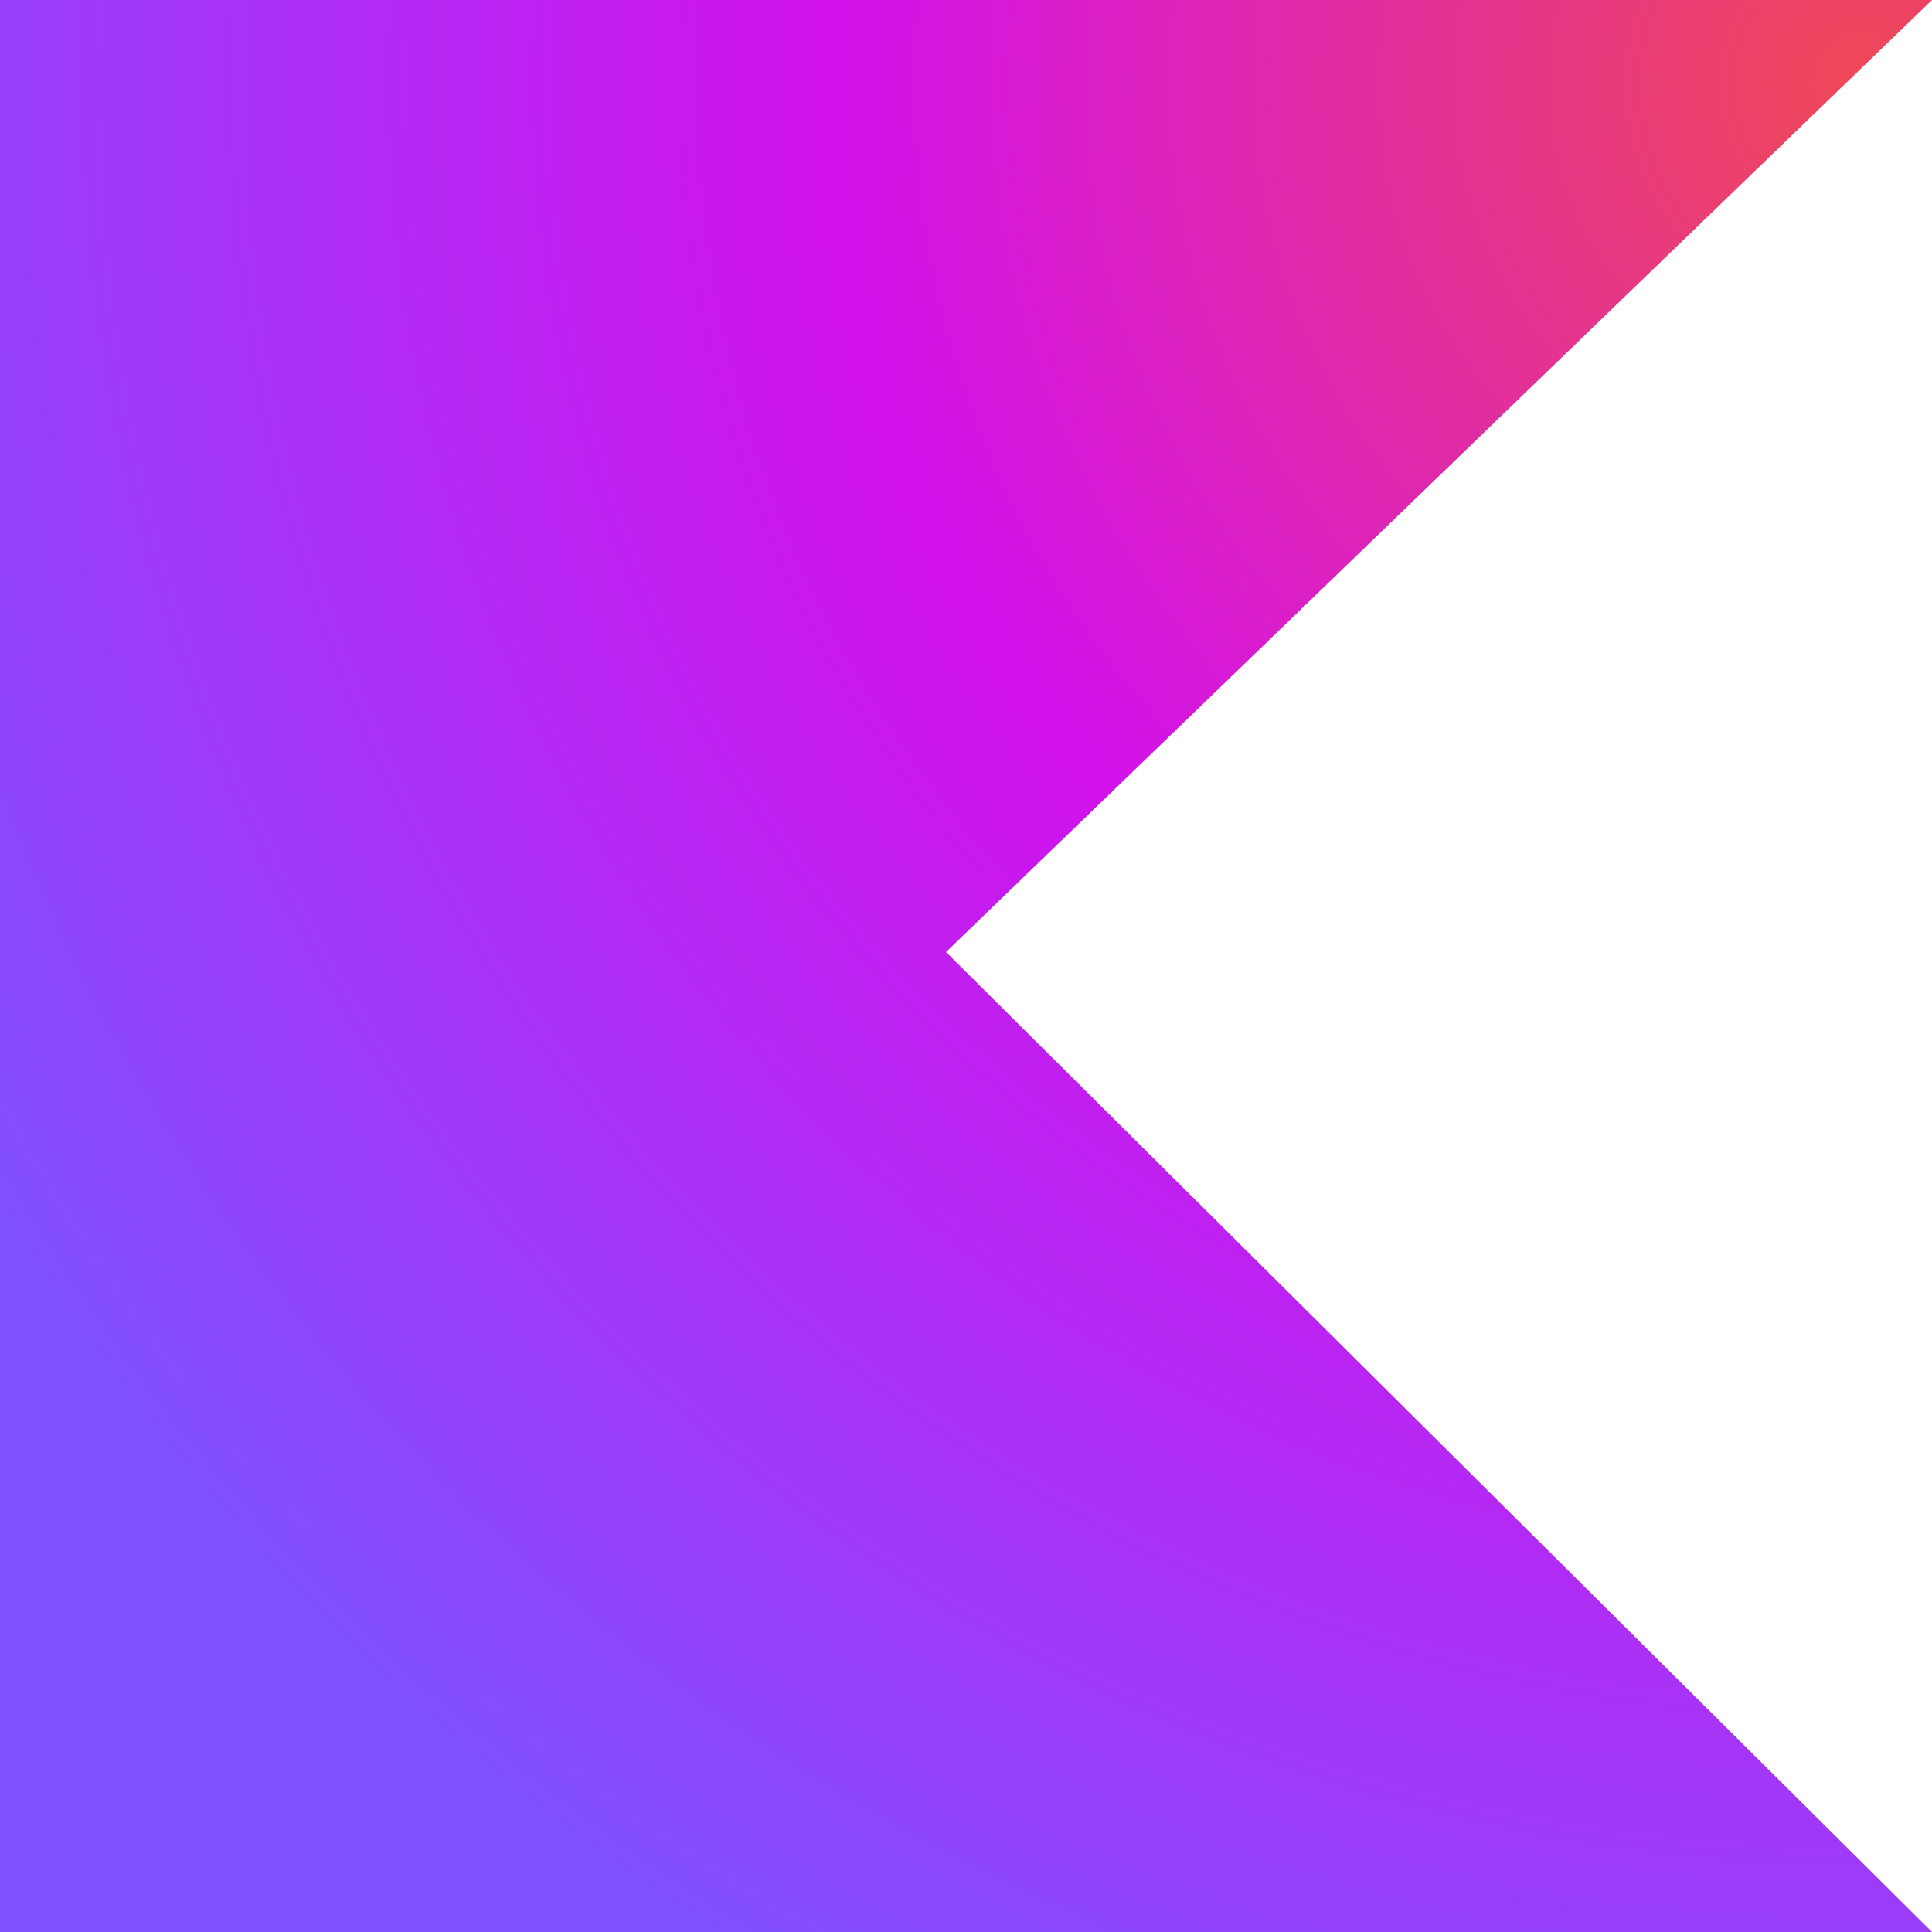
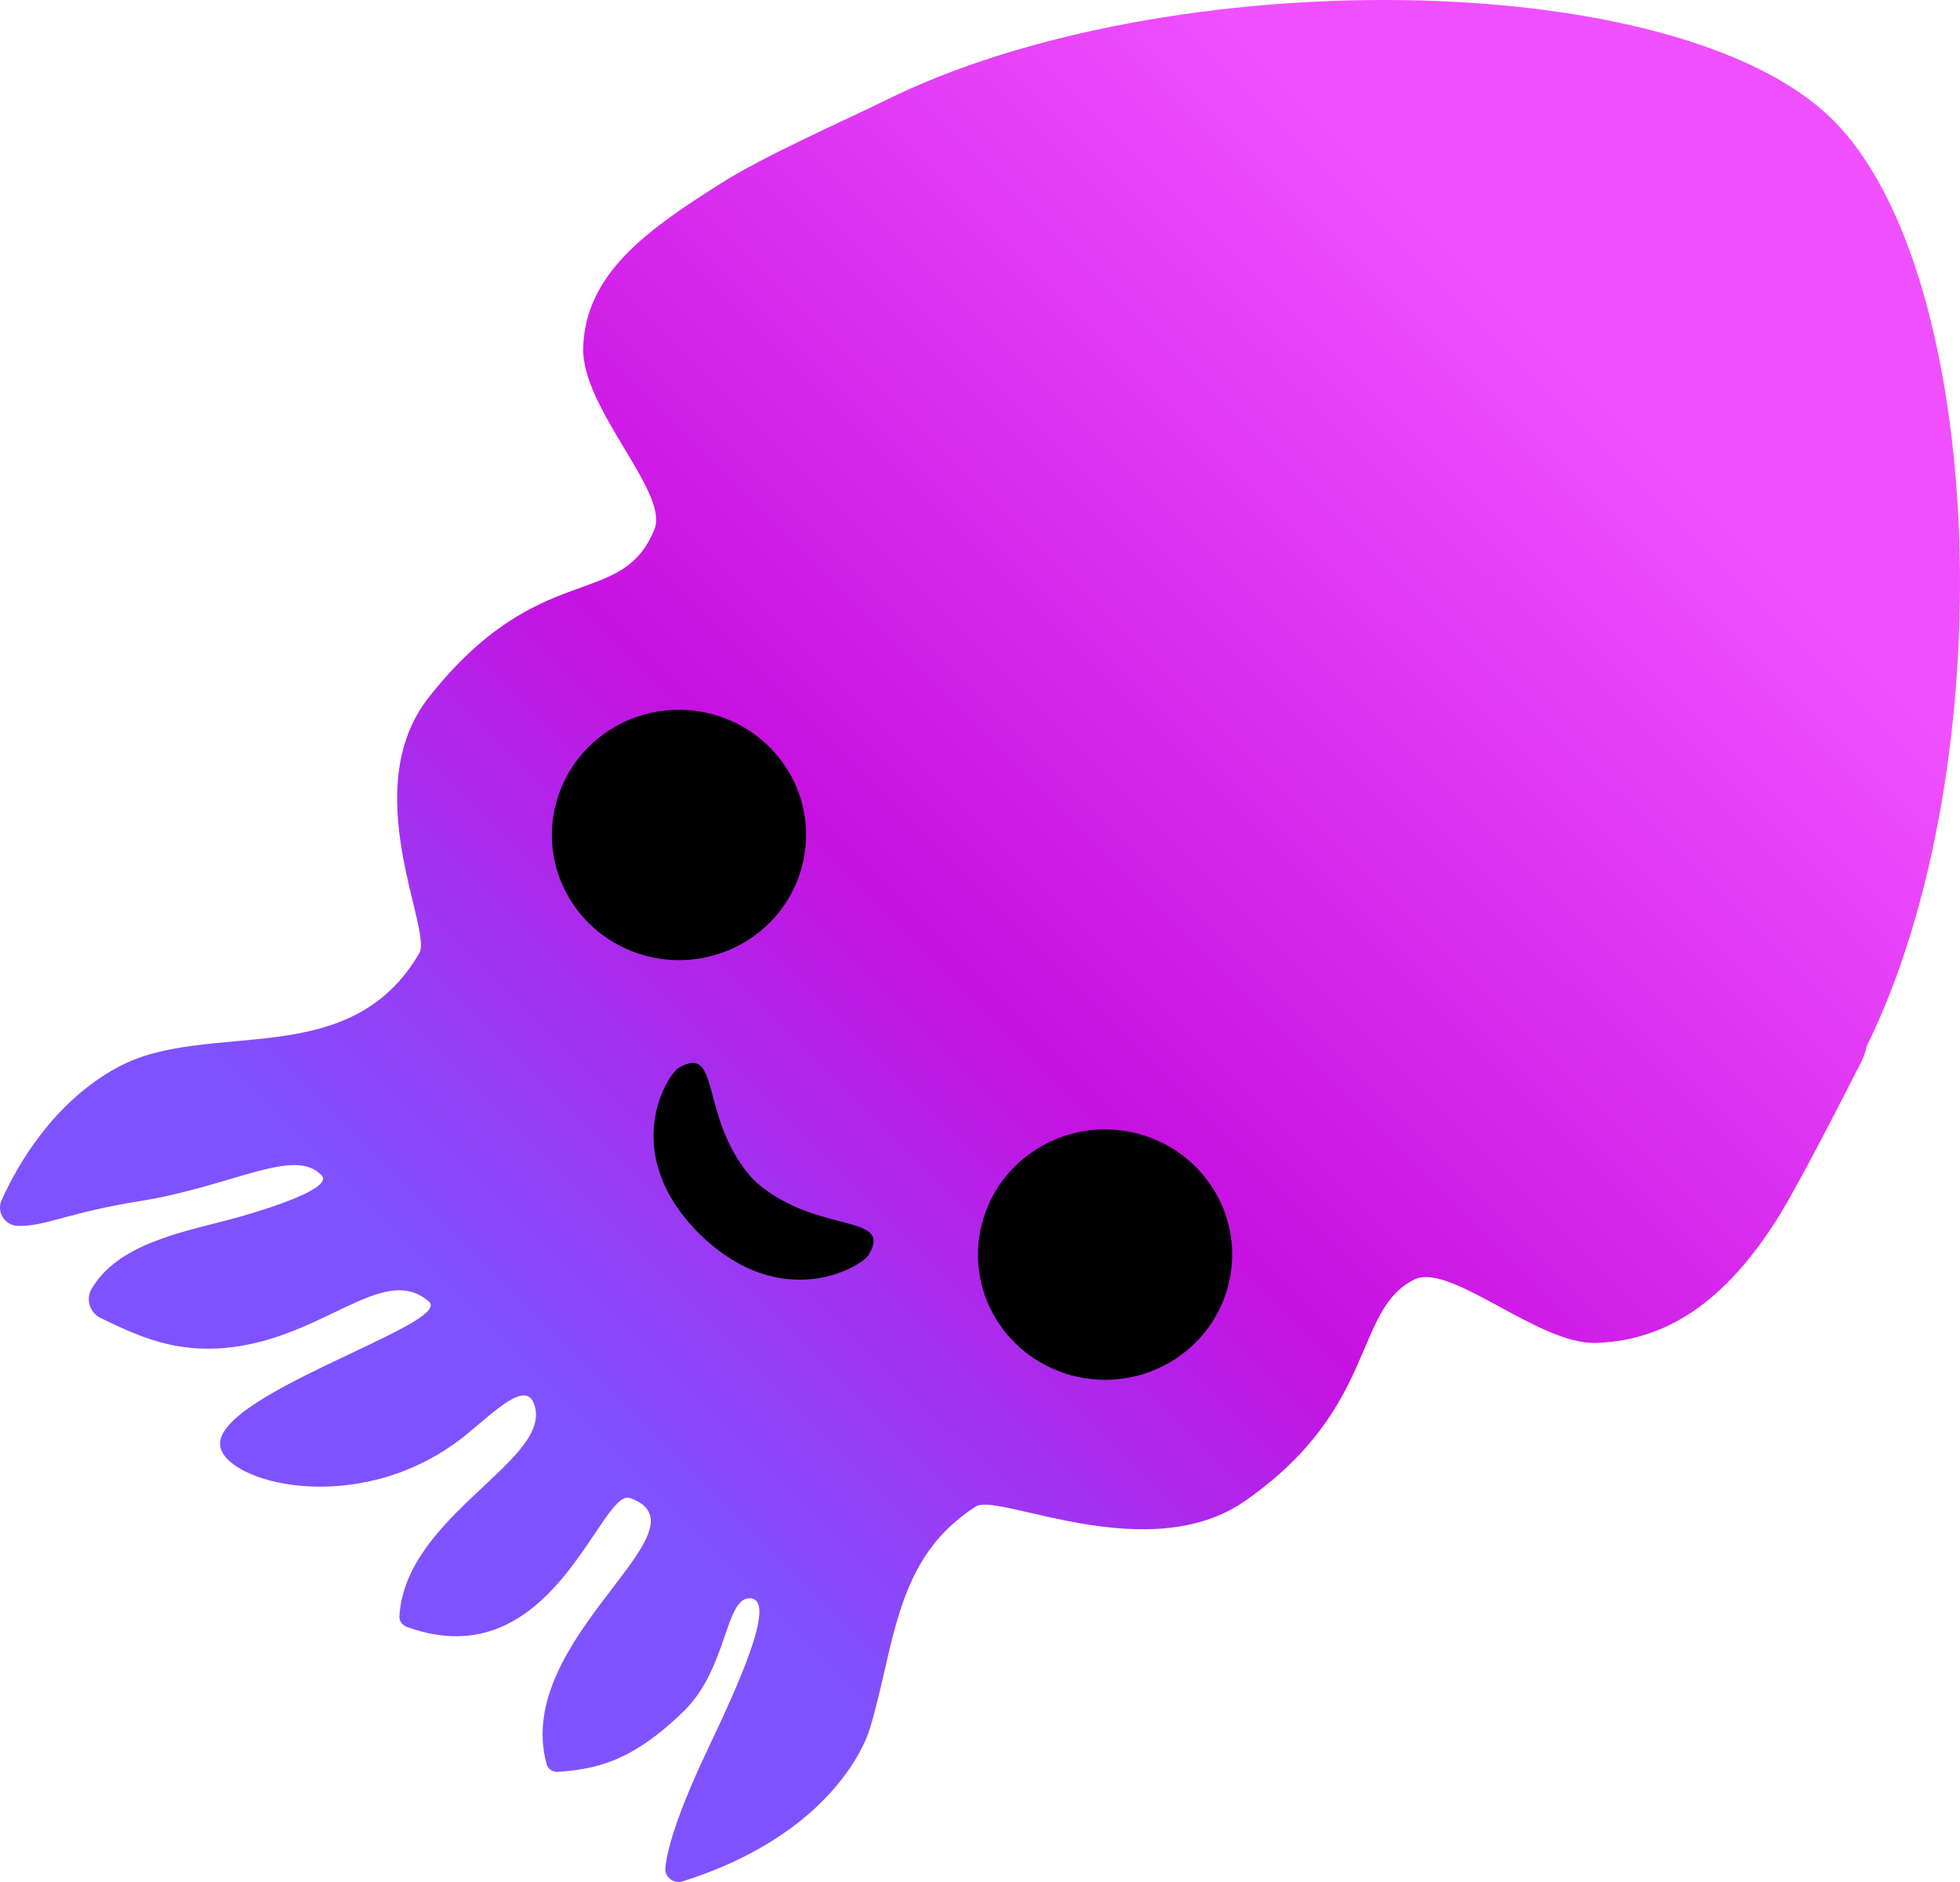
- <svg xmlns="http://www.w3.org/2000/svg" width="64" height="64" viewBox="0 0 64 64" fill="none">
-   <path d="M64 64H0V0H64L31.337 31.537L64 64Z" fill="url(#paint0_radial)" />
+ <svg xmlns="http://www.w3.org/2000/svg" width="50" height="48" viewBox="0 0 50 48" fill="none">
+   <path d="M45.265 31.202C45.806 30.372 46.955 28.113 47.477 27.091C47.547 26.953 47.592 26.813 47.625 26.672C51.146 19.508 50.67 6.911 46.74 3.041C42.755 -0.883 29.719 -0.972 22.597 2.555C21.559 3.069 19.506 3.966 18.391 4.676C16.645 5.786 14.926 6.921 14.877 8.875C14.838 10.419 17.071 12.56 16.697 13.493C15.859 15.584 13.778 14.197 10.945 17.776C9.086 20.126 11.041 23.714 10.697 24.308C8.914 27.379 5.325 25.971 3.011 27.216C1.334 28.119 0.419 29.768 0.04 30.613C-0.095 30.913 0.126 31.26 0.46 31.267C1.163 31.282 1.703 30.934 3.552 30.637C5.959 30.251 7.502 29.243 8.203 29.975C8.562 30.35 6.329 30.979 5.879 31.099C4.673 31.42 3.01 31.718 2.337 32.871C2.182 33.137 2.287 33.48 2.568 33.615C3.617 34.122 4.791 34.701 6.659 34.216C8.614 33.708 9.927 32.309 10.943 33.197C11.597 33.769 5.179 35.641 5.637 36.961C5.961 37.896 9.345 38.697 11.932 36.56C12.659 35.96 13.396 35.233 13.617 35.789C14.183 37.215 10.332 38.623 10.189 41.231C10.183 41.351 10.272 41.455 10.386 41.496C14.11 42.85 15.316 37.932 16.076 38.208C18.22 38.988 13.067 41.782 13.943 44.992C13.977 45.117 14.102 45.201 14.232 45.191C15.127 45.122 16.081 44.984 17.46 43.626C18.57 42.533 18.499 40.69 19.158 40.765C19.818 40.84 18.806 43.032 18.041 44.643C17.46 45.864 17.028 47.009 16.973 47.649C16.953 47.878 17.19 48.054 17.412 47.984C20.932 46.877 21.99 44.754 22.192 44.082C22.844 41.918 22.821 39.738 24.907 38.414C25.534 38.09 29.31 39.992 31.766 38.278C35.191 35.888 34.494 33.38 36.117 32.616C37.064 32.248 39.262 34.299 40.716 34.251C42.748 34.184 44.142 32.924 45.265 31.202Z" fill="url(#paint0_linear_1341_194)" />
+   <path d="M26.398 29.338C27.889 28.363 29.902 28.764 30.892 30.233C31.882 31.702 31.475 33.684 29.984 34.659C28.492 35.634 26.48 35.233 25.489 33.764C24.499 32.295 24.906 30.314 26.398 29.338Z" fill="black" />
+   <path d="M17.306 27.241C18.398 26.585 17.837 28.499 19.155 30.015C19.184 30.048 19.303 30.165 19.336 30.193C20.876 31.492 22.819 30.939 22.152 32.015C21.978 32.295 19.955 33.529 17.851 31.478C15.766 29.405 17.023 27.411 17.306 27.241Z" fill="black" />
+   <path d="M15.528 18.635C17.02 17.66 19.032 18.061 20.023 19.53C21.013 20.999 20.606 22.981 19.114 23.956C17.623 24.93 15.61 24.53 14.62 23.061C13.63 21.592 14.037 19.61 15.528 18.635Z" fill="black" />
  <defs>
-     <radialGradient id="paint0_radial" cx="0" cy="0" r="1" gradientUnits="userSpaceOnUse" gradientTransform="translate(61.8732 2.63097) scale(73.3111)">
-       <stop offset="0.003" stop-color="#EF4857" />
-       <stop offset="0.469" stop-color="#D211EC" />
+     <linearGradient id="paint0_linear_1341_194" x1="40.5" y1="9.75" x2="14.28" y2="36.029" gradientUnits="userSpaceOnUse">
+       <stop stop-color="#EF4FFF" />
+       <stop offset="0.591" stop-color="#C711E1" />
      <stop offset="1" stop-color="#7F52FF" />
-     </radialGradient>
+     </linearGradient>
  </defs>
</svg>
